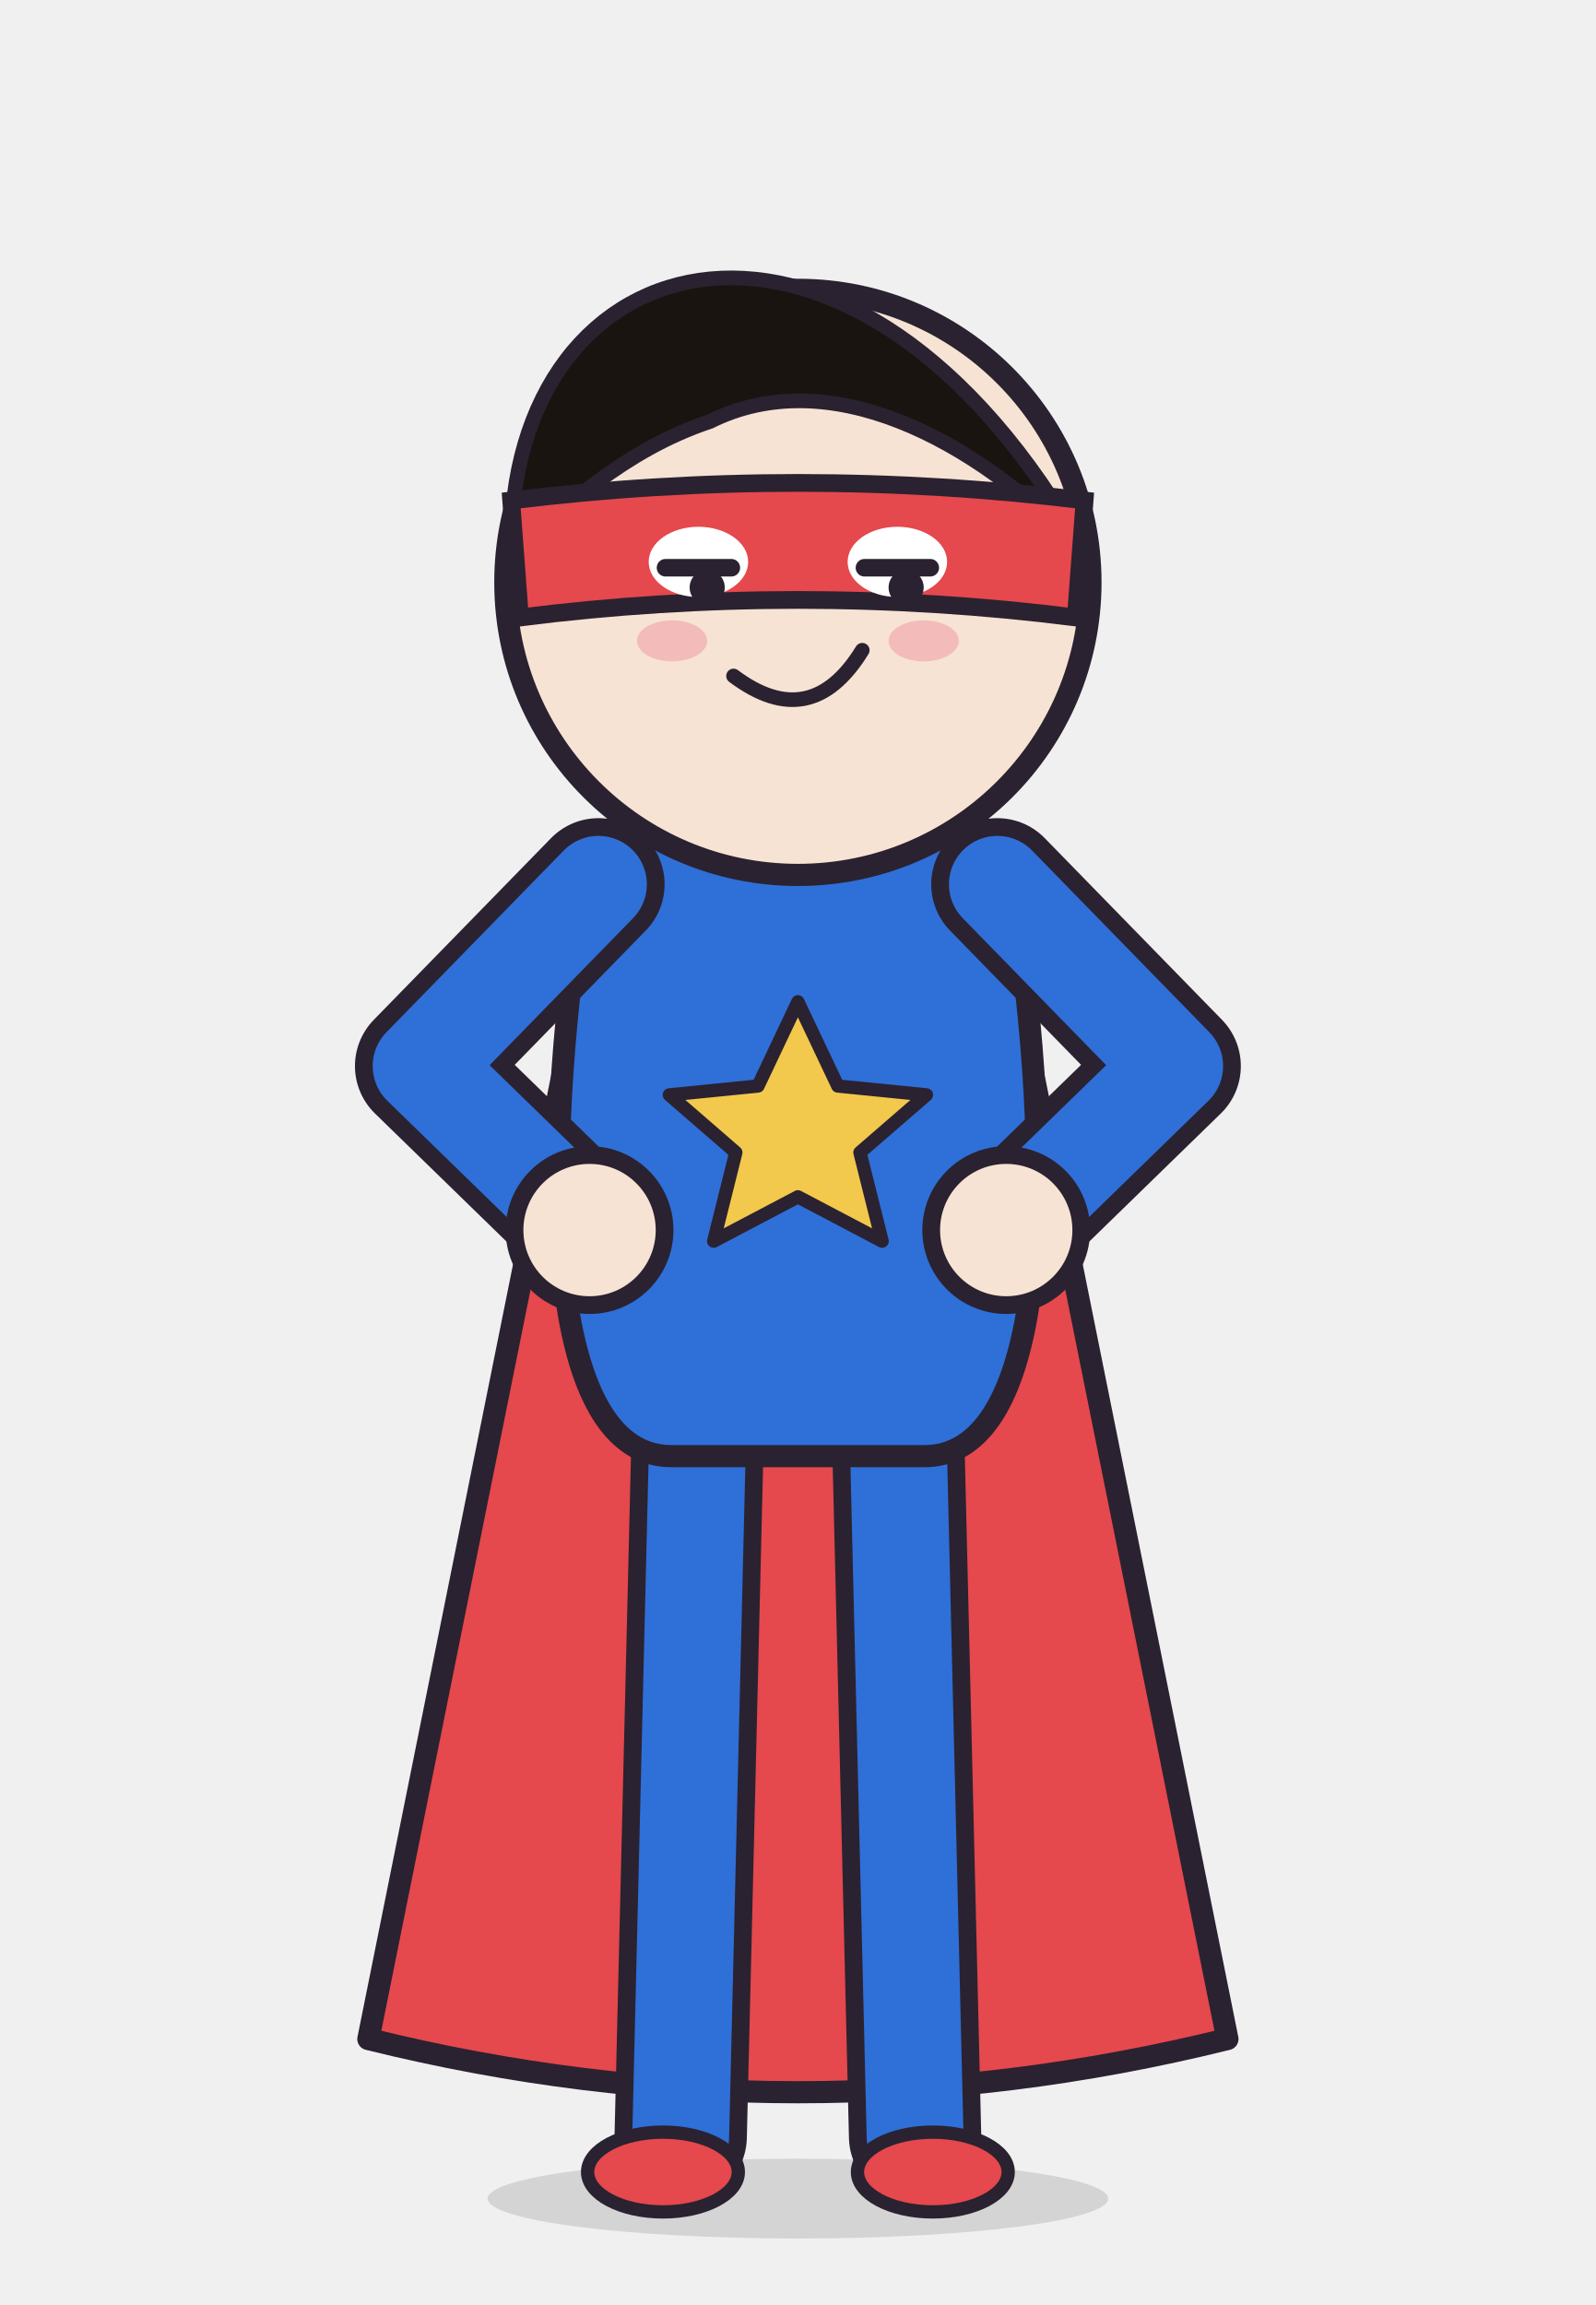
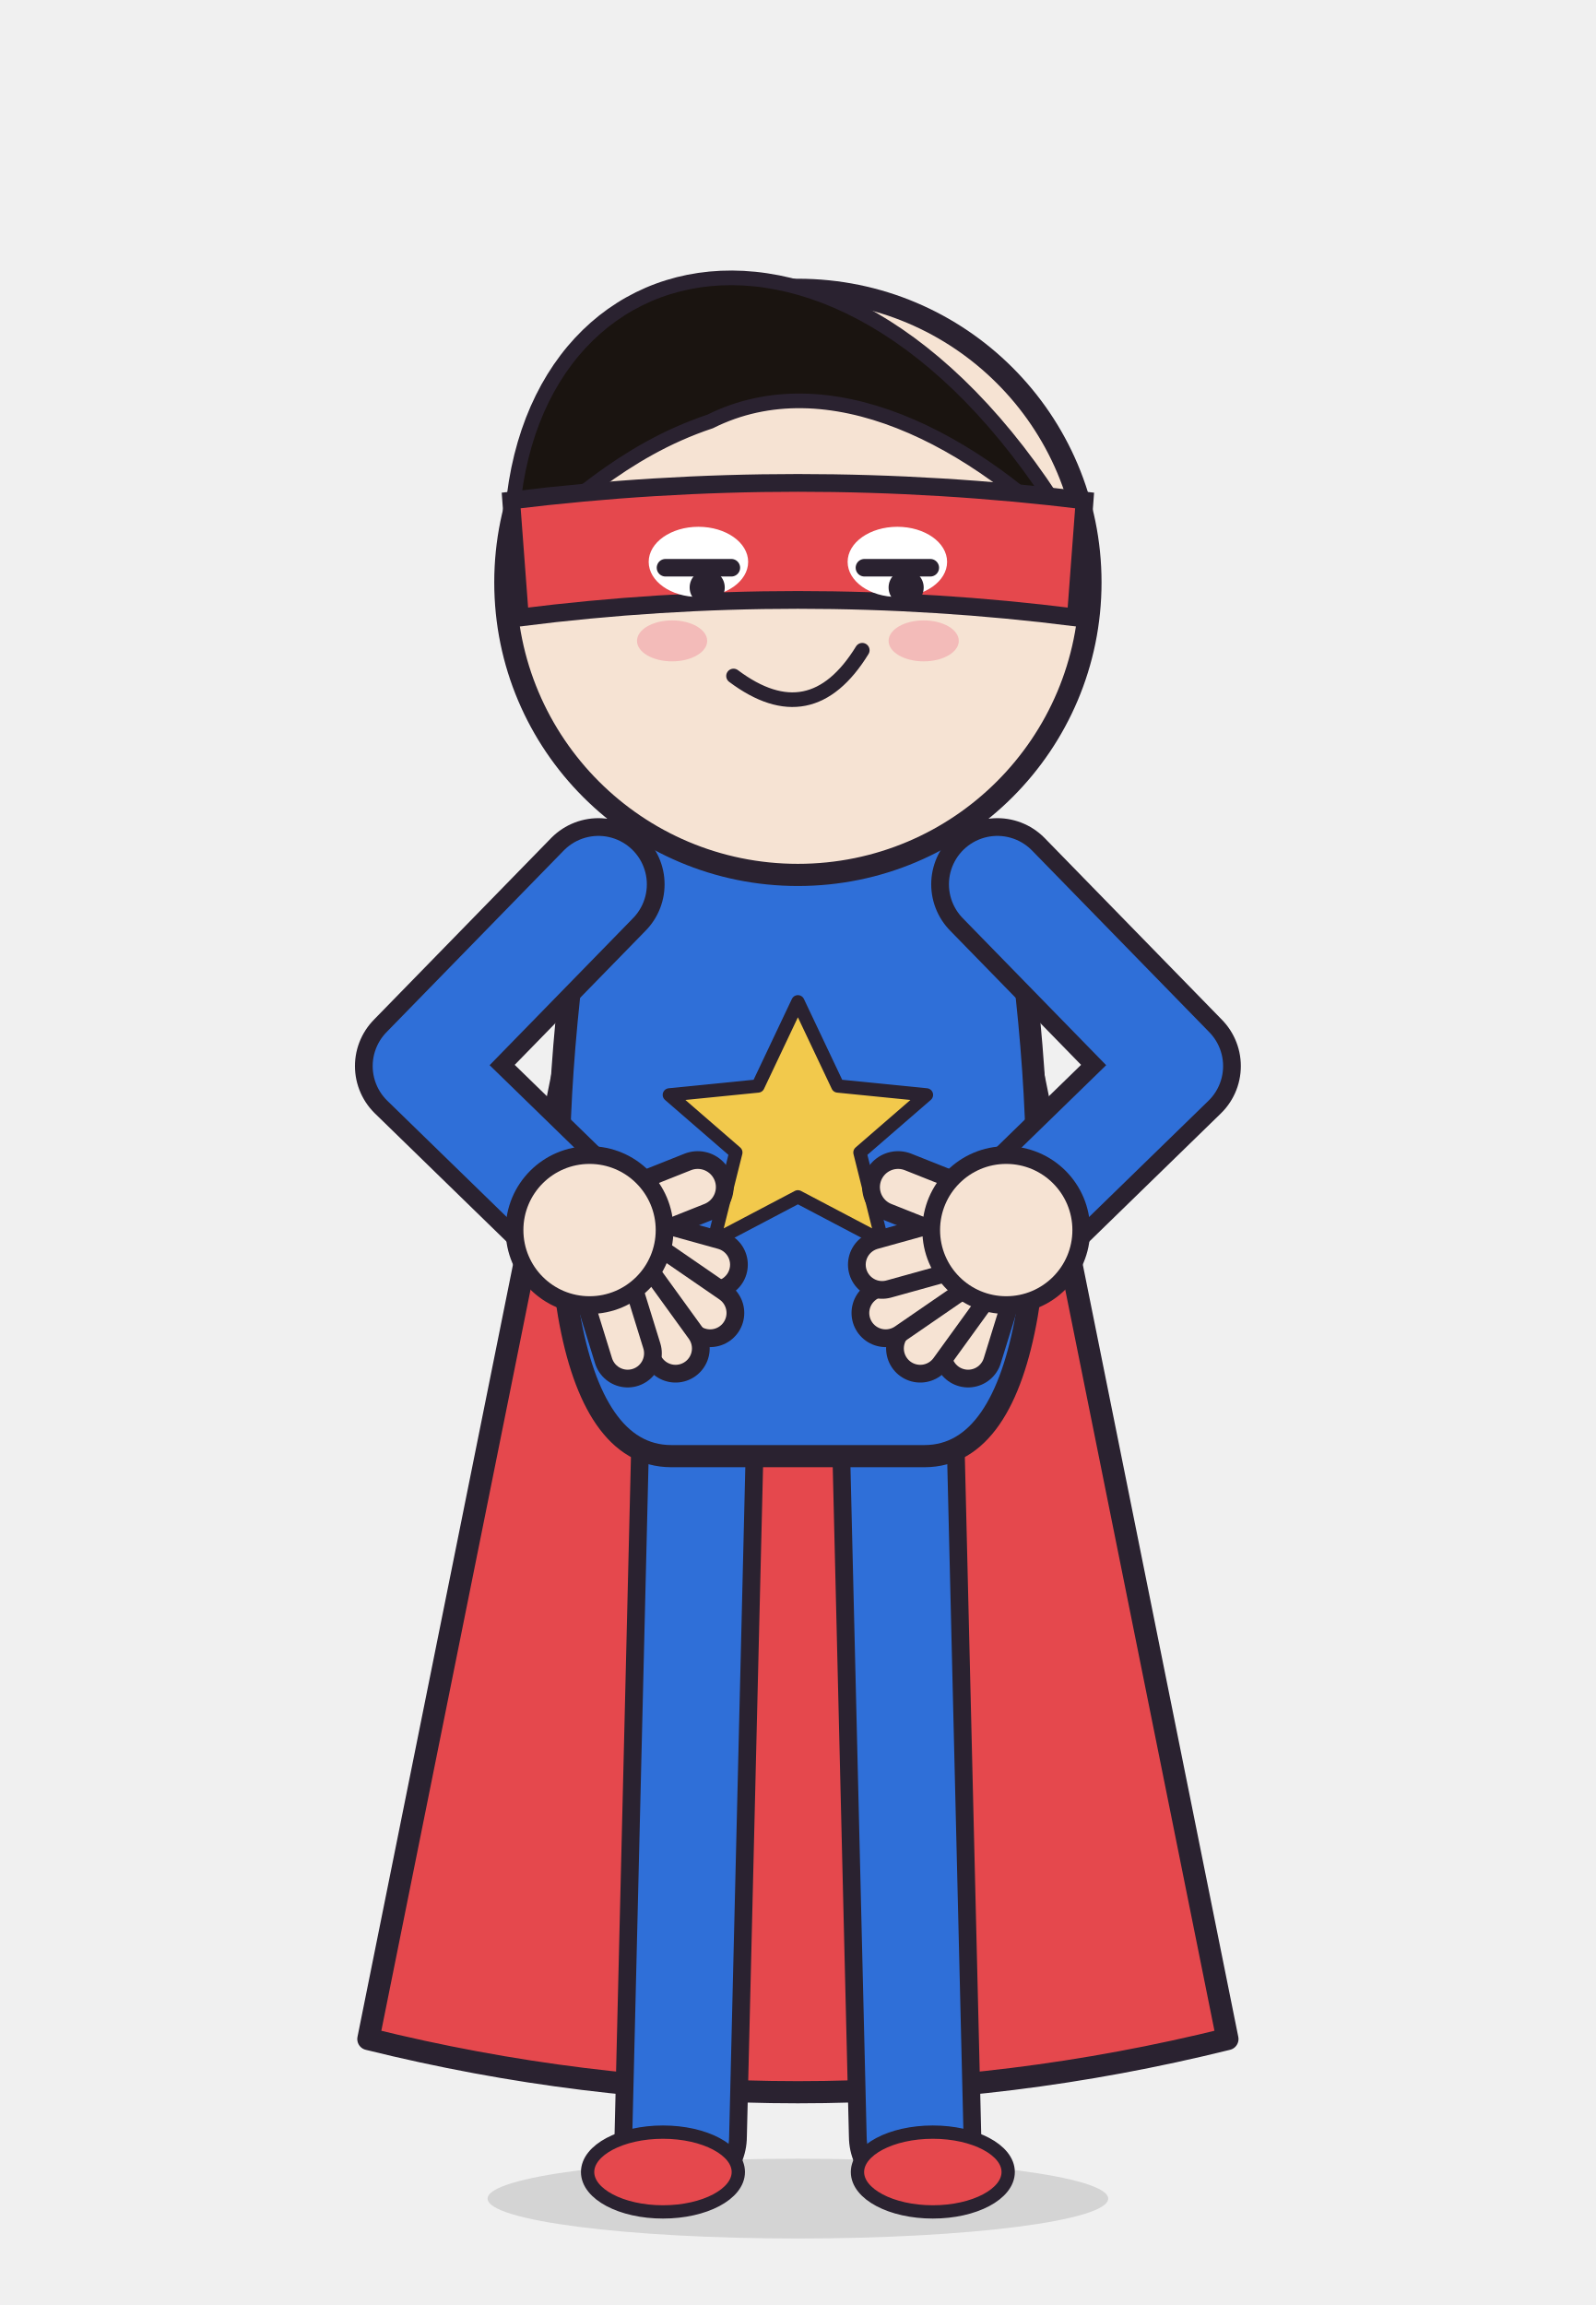
<svg xmlns="http://www.w3.org/2000/svg" viewBox="0 0 360 520" width="360" height="520">
  <ellipse cx="180" cy="496" rx="70" ry="9" fill="#000" opacity="0.12" />
  <path d="M137.16 191.5 L83.1 460 Q180 484 276.9 460 L222.84 191.5 z" fill="#e5484d" stroke="#2a2230" stroke-width="5" stroke-linejoin="round" />
  <path d="M157.56 316.5 L153.56 482 M202.44 316.5 L206.44 482" stroke="#2a2230" stroke-width="29.85" stroke-linecap="round" stroke-linejoin="round" fill="none" />
  <path d="M157.56 316.5 L153.56 482 M202.44 316.5 L206.44 482" stroke="#2f6fd8" stroke-width="21.85" stroke-linecap="round" stroke-linejoin="round" fill="none" />
  <ellipse cx="149.56" cy="490" rx="17" ry="9" fill="#e5484d" stroke="#2a2230" stroke-width="3" />
  <ellipse cx="210.44" cy="490" rx="17" ry="9" fill="#e5484d" stroke="#2a2230" stroke-width="3" />
  <clipPath id="t71">
    <path d="M143.28 185.5 Q129 185.5 129 219.25 C121.86 280 126.96 328.5 151.44 328.5 H208.56 C233.04 328.5 238.14 280 231 219.25 Q231 185.5 216.72 185.5 z" />
  </clipPath>
  <path d="M143.28 185.5 Q129 185.5 129 219.25 C121.86 280 126.96 328.5 151.44 328.5 H208.56 C233.04 328.5 238.14 280 231 219.25 Q231 185.5 216.72 185.5 z" fill="#2f6fd8" />
  <g clip-path="url(#t71)">
    <path d="M180 226 l9 19 l20 2 l-15 13 l5 20 l-19 -10 l-19 10 l5 -20 l-15 -13 l20 -2 z" fill="#f2c94c" stroke="#2a2230" stroke-width="3" stroke-linejoin="round" />
  </g>
  <path d="M143.28 185.5 Q129 185.5 129 219.25 C121.86 280 126.96 328.5 151.44 328.5 H208.56 C233.04 328.5 238.14 280 231 219.25 Q231 185.5 216.72 185.5 z" fill="none" stroke="#2a2230" stroke-width="5" />
  <path d="M135 199.5 L95 240.5 L133 277.5" stroke="#2a2230" stroke-width="29.85" stroke-linecap="round" stroke-linejoin="round" fill="none" />
  <path d="M135 199.5 L95 240.5 L133 277.5" stroke="#2f6fd8" stroke-width="21.85" stroke-linecap="round" stroke-linejoin="round" fill="none" />
  <path d="M225 199.5 L265 240.5 L227 277.5" stroke="#2a2230" stroke-width="29.85" stroke-linecap="round" stroke-linejoin="round" fill="none" />
  <path d="M225 199.5 L265 240.5 L227 277.5" stroke="#2f6fd8" stroke-width="21.85" stroke-linecap="round" stroke-linejoin="round" fill="none" />
+   <path d="M141.2 279.8 L161.0 285.3" stroke="#2a2230" stroke-width="15.4" stroke-linecap="round" />
+   <path d="M141.2 279.8 L161.0 285.3" stroke="#f6e3d3" stroke-width="7.4" stroke-linecap="round" />
+   <path d="M140.0 282.3 L160.2 296.2" stroke="#2a2230" stroke-width="15.4" stroke-linecap="round" />
+   <path d="M140.0 282.3 L160.2 296.2" stroke="#f6e3d3" stroke-width="7.4" stroke-linecap="round" />
+   <path d="M138.0 284.3 L152.4 304.2" stroke="#2a2230" stroke-width="15.4" stroke-linecap="round" />
+   <path d="M138.0 284.3 L152.4 304.2" stroke="#f6e3d3" stroke-width="7.4" stroke-linecap="round" />
+   <path d="M135.5 285.6 L141.6 305.3" stroke="#2a2230" stroke-width="15.4" stroke-linecap="round" />
+   <path d="M135.5 285.6 L141.6 305.3" stroke="#f6e3d3" stroke-width="7.4" stroke-linecap="round" />
+   <path d="M139.3 275.0 L157.4 267.8" stroke="#2a2230" stroke-width="16.2" stroke-linecap="round" />
+   <path d="M139.3 275.0 L157.4 267.8" stroke="#f6e3d3" stroke-width="8.2" stroke-linecap="round" />
  <circle cx="133" cy="277.5" r="16.925" fill="#f6e3d3" stroke="#2a2230" stroke-width="4" />
+   <path d="M224.5 285.6 L218.4 305.3" stroke="#2a2230" stroke-width="15.4" stroke-linecap="round" />
+   <path d="M224.5 285.6 L218.4 305.3" stroke="#f6e3d3" stroke-width="7.4" stroke-linecap="round" />
+   <path d="M222.0 284.3 L207.6 304.2" stroke="#2a2230" stroke-width="15.4" stroke-linecap="round" />
+   <path d="M222.0 284.3 L207.6 304.2" stroke="#f6e3d3" stroke-width="7.4" stroke-linecap="round" />
+   <path d="M220.0 282.3 L199.8 296.2" stroke="#2a2230" stroke-width="15.4" stroke-linecap="round" />
+   <path d="M220.0 282.3 L199.8 296.2" stroke="#f6e3d3" stroke-width="7.4" stroke-linecap="round" />
+   <path d="M218.8 279.8 L199.0 285.3" stroke="#2a2230" stroke-width="15.4" stroke-linecap="round" />
+   <path d="M218.8 279.8 L199.0 285.3" stroke="#f6e3d3" stroke-width="7.4" stroke-linecap="round" />
+   <path d="M220.7 275.0 L202.6 267.8" stroke="#2a2230" stroke-width="16.2" stroke-linecap="round" />
+   <path d="M220.7 275.0 L202.6 267.8" stroke="#f6e3d3" stroke-width="8.2" stroke-linecap="round" />
  <circle cx="227" cy="277.5" r="16.925" fill="#f6e3d3" stroke="#2a2230" stroke-width="4" />
  <circle cx="180" cy="131.38" r="66" fill="#f6e3d3" stroke="#2a2230" stroke-width="5" />
  <path d="M115.32 124.78 C114 52.18, 193.2 32.38, 244.68 124.78 C219.6 98.38, 186.6 81.88, 160.2 95.08 C140.4 101.68, 127.2 114.88, 115.32 124.78 z" fill="#1a1410" stroke="#2a2230" stroke-width="3.3" />
  <path d="M115.32 112.9 Q180 104.98 244.68 112.9 L242.7 139.3 Q180 131.38 117.3 139.3 z" fill="#e5484d" stroke="#2a2230" stroke-width="4" />
  <ellipse cx="157.56" cy="126.76" rx="11.22" ry="7.92" fill="#fff" />
  <ellipse cx="202.44" cy="126.76" rx="11.22" ry="7.92" fill="#fff" />
  <path d="M150.135 128.08 h14.85 M195.015 128.08 h14.85" stroke="#2a2230" stroke-width="3.96" stroke-linecap="round" />
  <circle cx="159.54" cy="132.535" r="3.96" fill="#2a2230" />
  <circle cx="204.42" cy="132.535" r="3.96" fill="#2a2230" />
  <path d="M165.48 152.5 q17.424 13.068 29.04 -5.808" stroke="#2a2230" stroke-width="3.3" fill="none" stroke-linecap="round" />
  <ellipse cx="151.62" cy="144.58" rx="7.92" ry="4.62" fill="#f2a0a8" opacity="0.6" />
  <ellipse cx="208.38" cy="144.58" rx="7.92" ry="4.62" fill="#f2a0a8" opacity="0.6" />
</svg>
